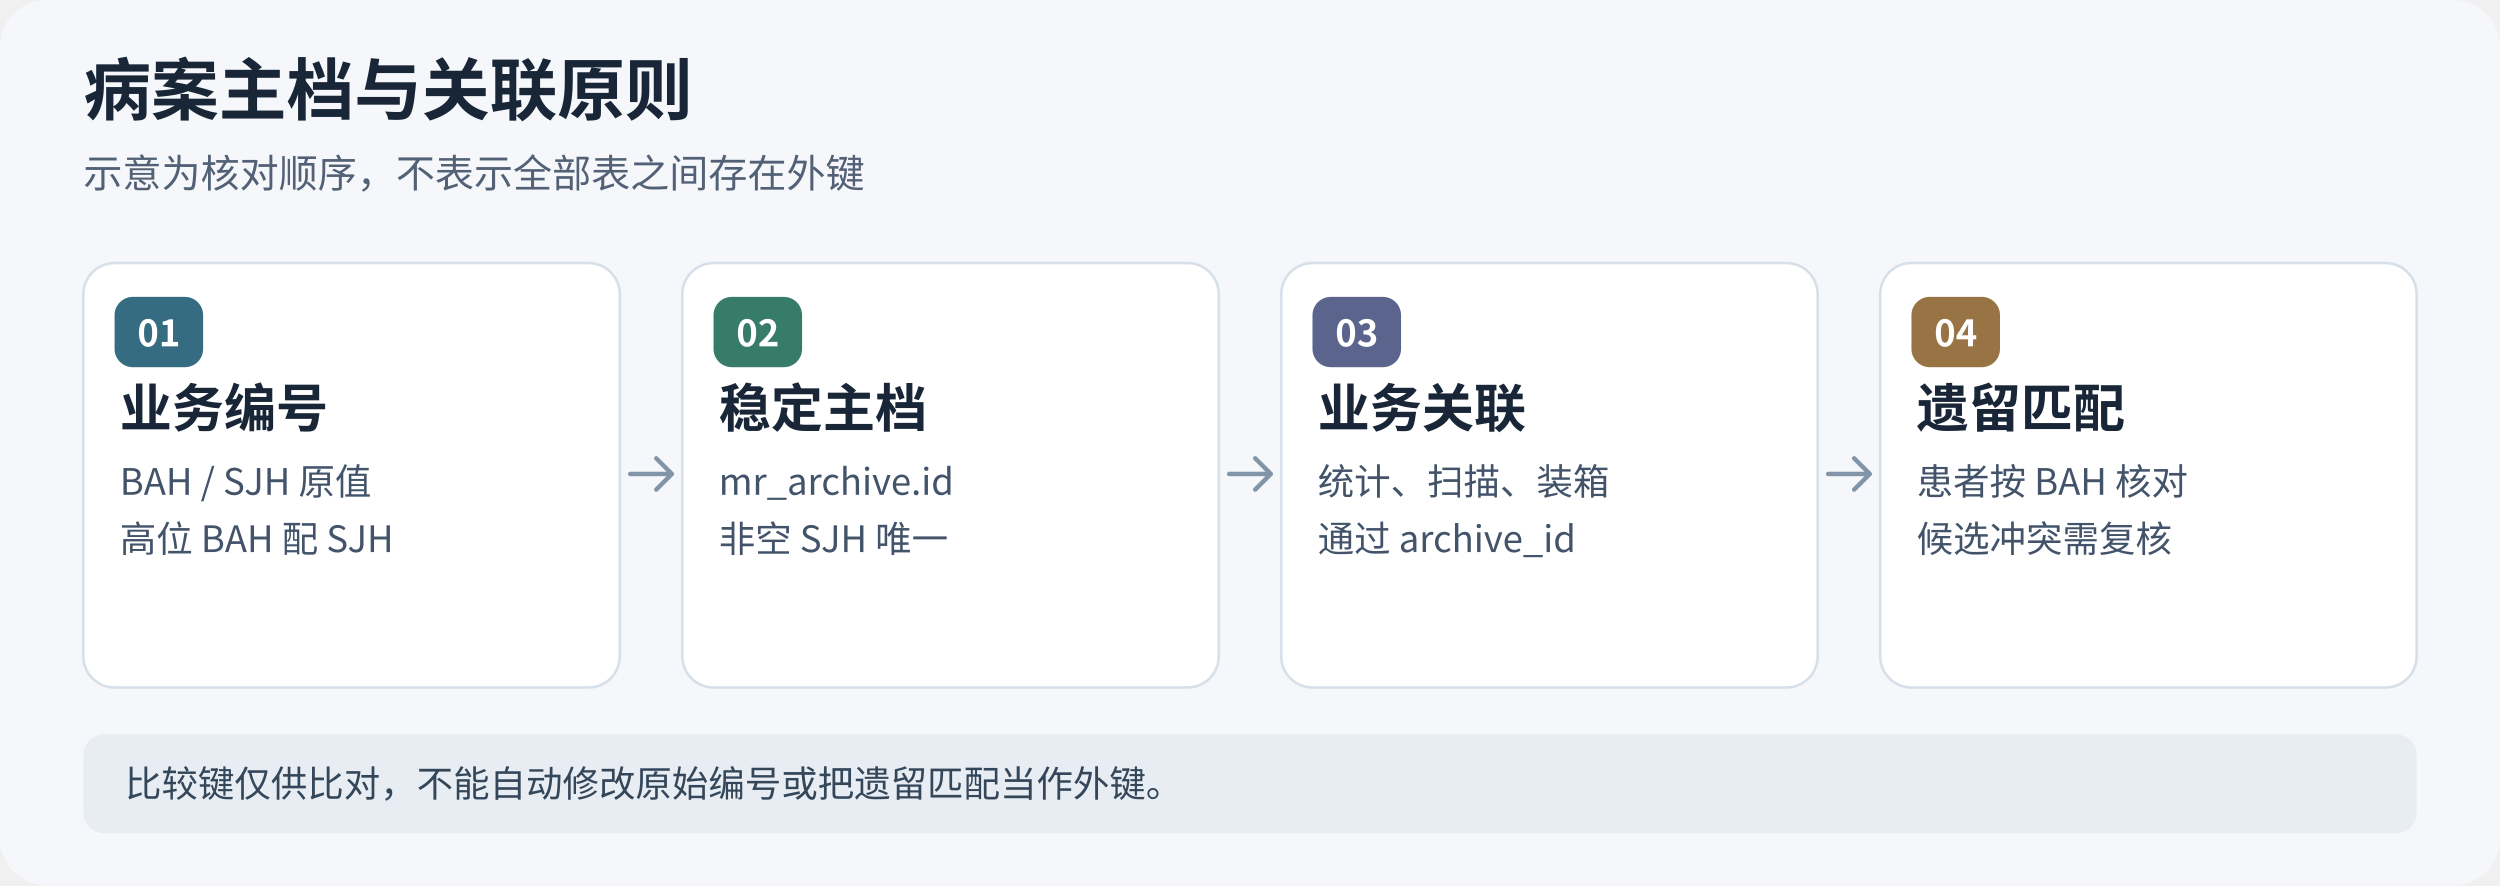
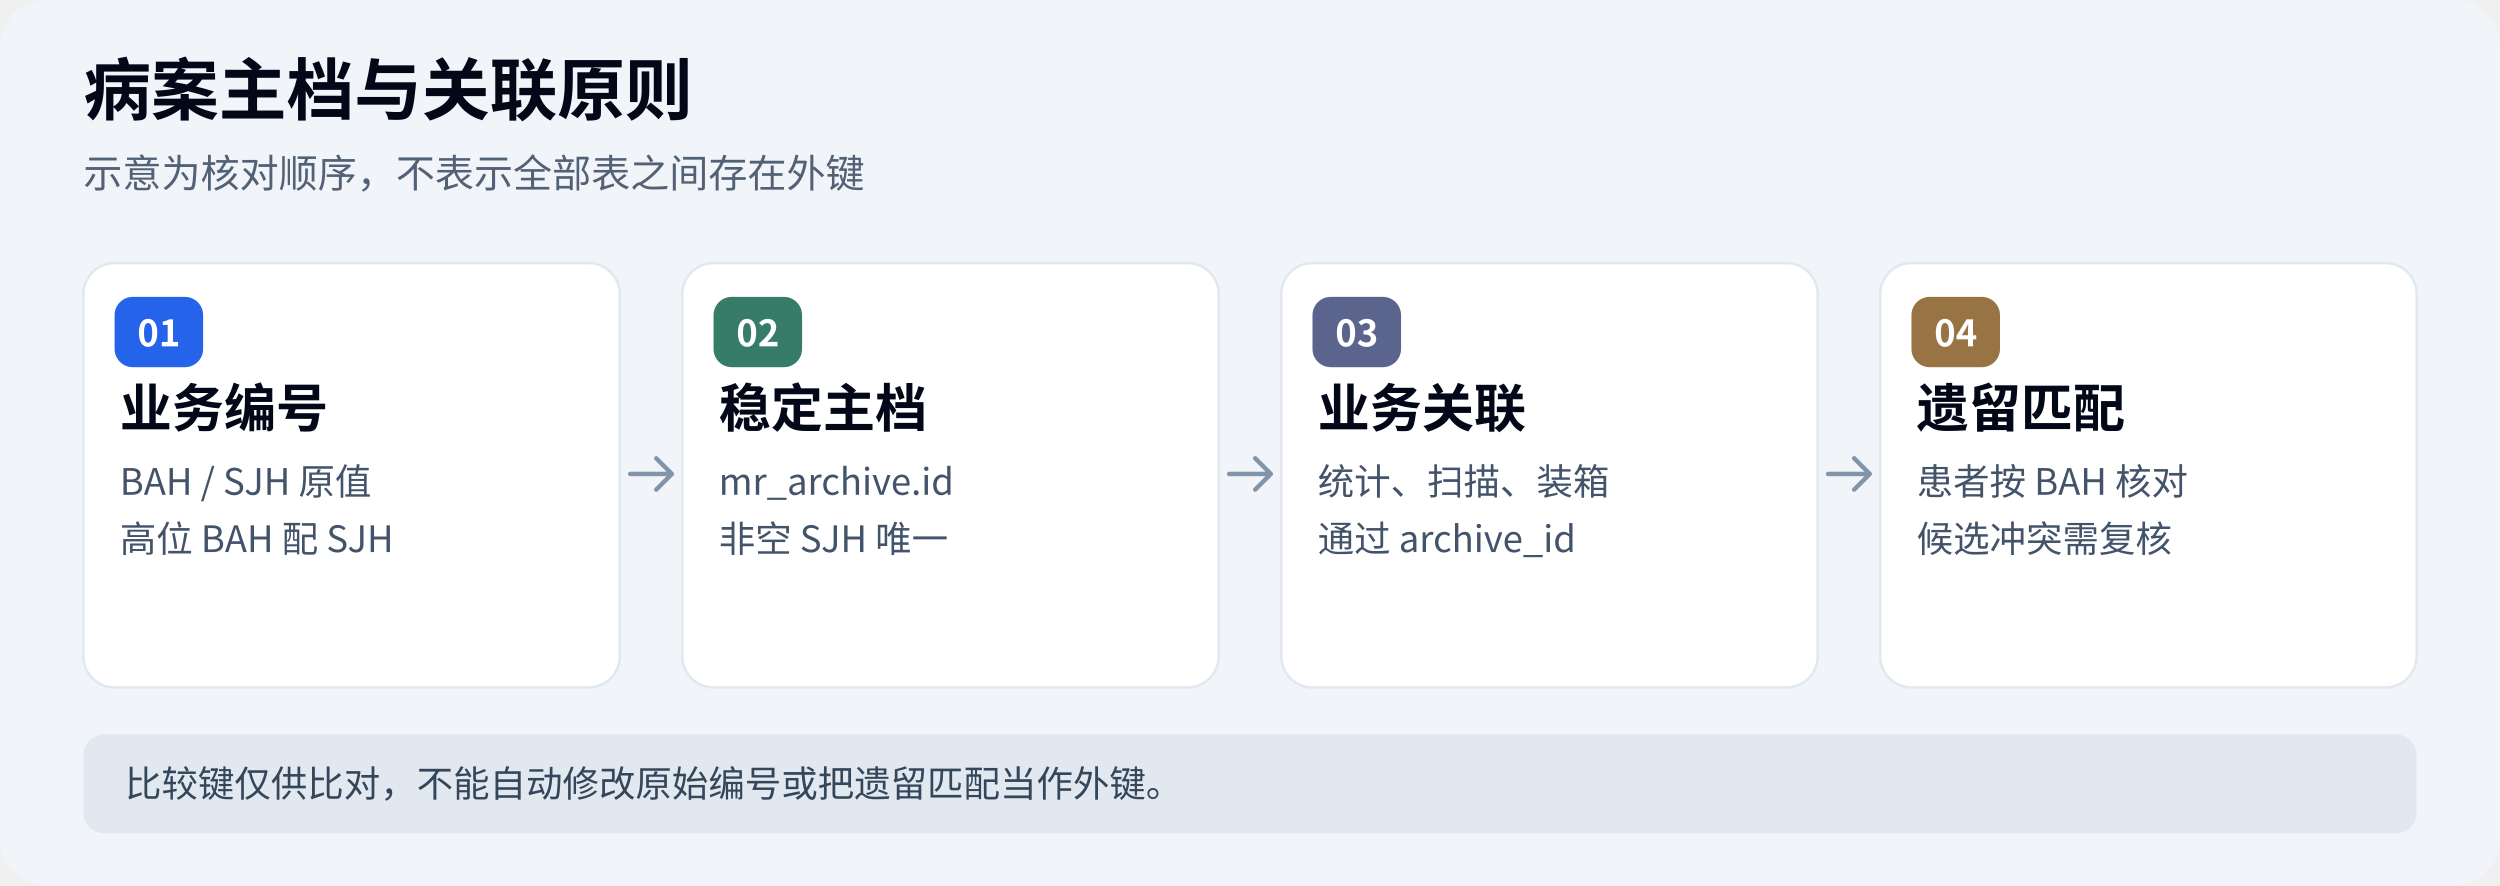
<svg xmlns="http://www.w3.org/2000/svg" viewBox="0 0 960 340" role="img" aria-labelledby="title desc">
-   <rect width="960" height="340" rx="18" fill="#f5f7fa" />
+   <rect width="960" height="340" rx="18" fill="#f1f5f9" />
  <g font-family="HarmonyOS Sans SC, Noto Sans CJK SC, PingFang SC, Microsoft YaHei, sans-serif">
-     <text x="32" y="44" font-size="26" font-weight="700" fill="#182638">病案主档与关联原则</text>
+     <text x="32" y="44" font-size="26" font-weight="700" fill="#020817">病案主档与关联原则</text>
    <text x="32" y="72" font-size="15" fill="#526175">示意为核对顺序，不表示全部表之间存在外键</text>
-     <rect x="32.0" y="101" width="206.0" height="163" rx="12" fill="#ffffff" stroke="#d7e0e8" />
-     <rect x="44.0" y="114" width="34" height="27" rx="7" fill="#356c81" />
+     <rect x="32.0" y="101" width="206.0" height="163" rx="12" fill="#ffffff" stroke="#e2e8f0" />
+     <rect x="44.0" y="114" width="34" height="27" rx="7" fill="#2563eb" />
    <text x="61.0" y="133" font-size="14" font-weight="700" text-anchor="middle" fill="#fff">01</text>
-     <text x="46.0" y="164" font-size="20" font-weight="700" fill="#182638">业务编号</text>
+     <text x="46.0" y="164" font-size="20" font-weight="700" fill="#020817">业务编号</text>
    <text x="46.0" y="190" font-size="14" fill="#42536a">BAH / SJH 原值</text>
    <text x="46.0" y="212" font-size="14" fill="#42536a">高位 BAH 配 SJH</text>
    <path d="M242.0 182 h16 m-6 -6 6 6 -6 6" stroke="#8194a8" stroke-width="1.7" fill="none" stroke-linecap="round" stroke-linejoin="round" />
-     <rect x="262.0" y="101" width="206.0" height="163" rx="12" fill="#ffffff" stroke="#d7e0e8" />
+     <rect x="262.0" y="101" width="206.0" height="163" rx="12" fill="#ffffff" stroke="#e2e8f0" />
    <rect x="274.0" y="114" width="34" height="27" rx="7" fill="#367c68" />
    <text x="291.0" y="133" font-size="14" font-weight="700" text-anchor="middle" fill="#fff">02</text>
-     <text x="276.0" y="164" font-size="20" font-weight="700" fill="#182638">稳定主档</text>
+     <text x="276.0" y="164" font-size="20" font-weight="700" fill="#020817">稳定主档</text>
    <text x="276.0" y="190" font-size="14" fill="#42536a">mr_archive.id</text>
    <text x="276.0" y="212" font-size="14" fill="#42536a">非空 SJH 唯一</text>
    <path d="M472.0 182 h16 m-6 -6 6 6 -6 6" stroke="#8194a8" stroke-width="1.7" fill="none" stroke-linecap="round" stroke-linejoin="round" />
-     <rect x="492.0" y="101" width="206.0" height="163" rx="12" fill="#ffffff" stroke="#d7e0e8" />
+     <rect x="492.0" y="101" width="206.0" height="163" rx="12" fill="#ffffff" stroke="#e2e8f0" />
    <rect x="504.0" y="114" width="34" height="27" rx="7" fill="#5b648d" />
    <text x="521.0" y="133" font-size="14" font-weight="700" text-anchor="middle" fill="#fff">03</text>
-     <text x="506.0" y="164" font-size="20" font-weight="700" fill="#182638">业务关联</text>
+     <text x="506.0" y="164" font-size="20" font-weight="700" fill="#020817">业务关联</text>
    <text x="506.0" y="190" font-size="14" fill="#42536a">统计、扫描、装箱</text>
    <text x="506.0" y="212" font-size="14" fill="#42536a">通过 archive_id</text>
    <path d="M702.0 182 h16 m-6 -6 6 6 -6 6" stroke="#8194a8" stroke-width="1.7" fill="none" stroke-linecap="round" stroke-linejoin="round" />
-     <rect x="722.0" y="101" width="206.0" height="163" rx="12" fill="#ffffff" stroke="#d7e0e8" />
+     <rect x="722.0" y="101" width="206.0" height="163" rx="12" fill="#ffffff" stroke="#e2e8f0" />
    <rect x="734.0" y="114" width="34" height="27" rx="7" fill="#987444" />
    <text x="751.0" y="133" font-size="14" font-weight="700" text-anchor="middle" fill="#fff">04</text>
-     <text x="736.0" y="164" font-size="20" font-weight="700" fill="#182638">遗留匹配</text>
+     <text x="736.0" y="164" font-size="20" font-weight="700" fill="#020817">遗留匹配</text>
    <text x="736.0" y="190" font-size="14" fill="#42536a">患者按 BAH 核对</text>
    <text x="736.0" y="212" font-size="14" fill="#42536a">候选冲突需复核</text>
-     <rect x="32" y="282" width="896" height="38" rx="8" fill="#e7edf2" />
+     <rect x="32" y="282" width="896" height="38" rx="8" fill="#e2e8f0" />
    <text x="48" y="306" font-size="14" fill="#34465a">比较键仅供比对，不能自动修改原始编号或把遗留匹配当作外键。</text>
  </g>
</svg>
